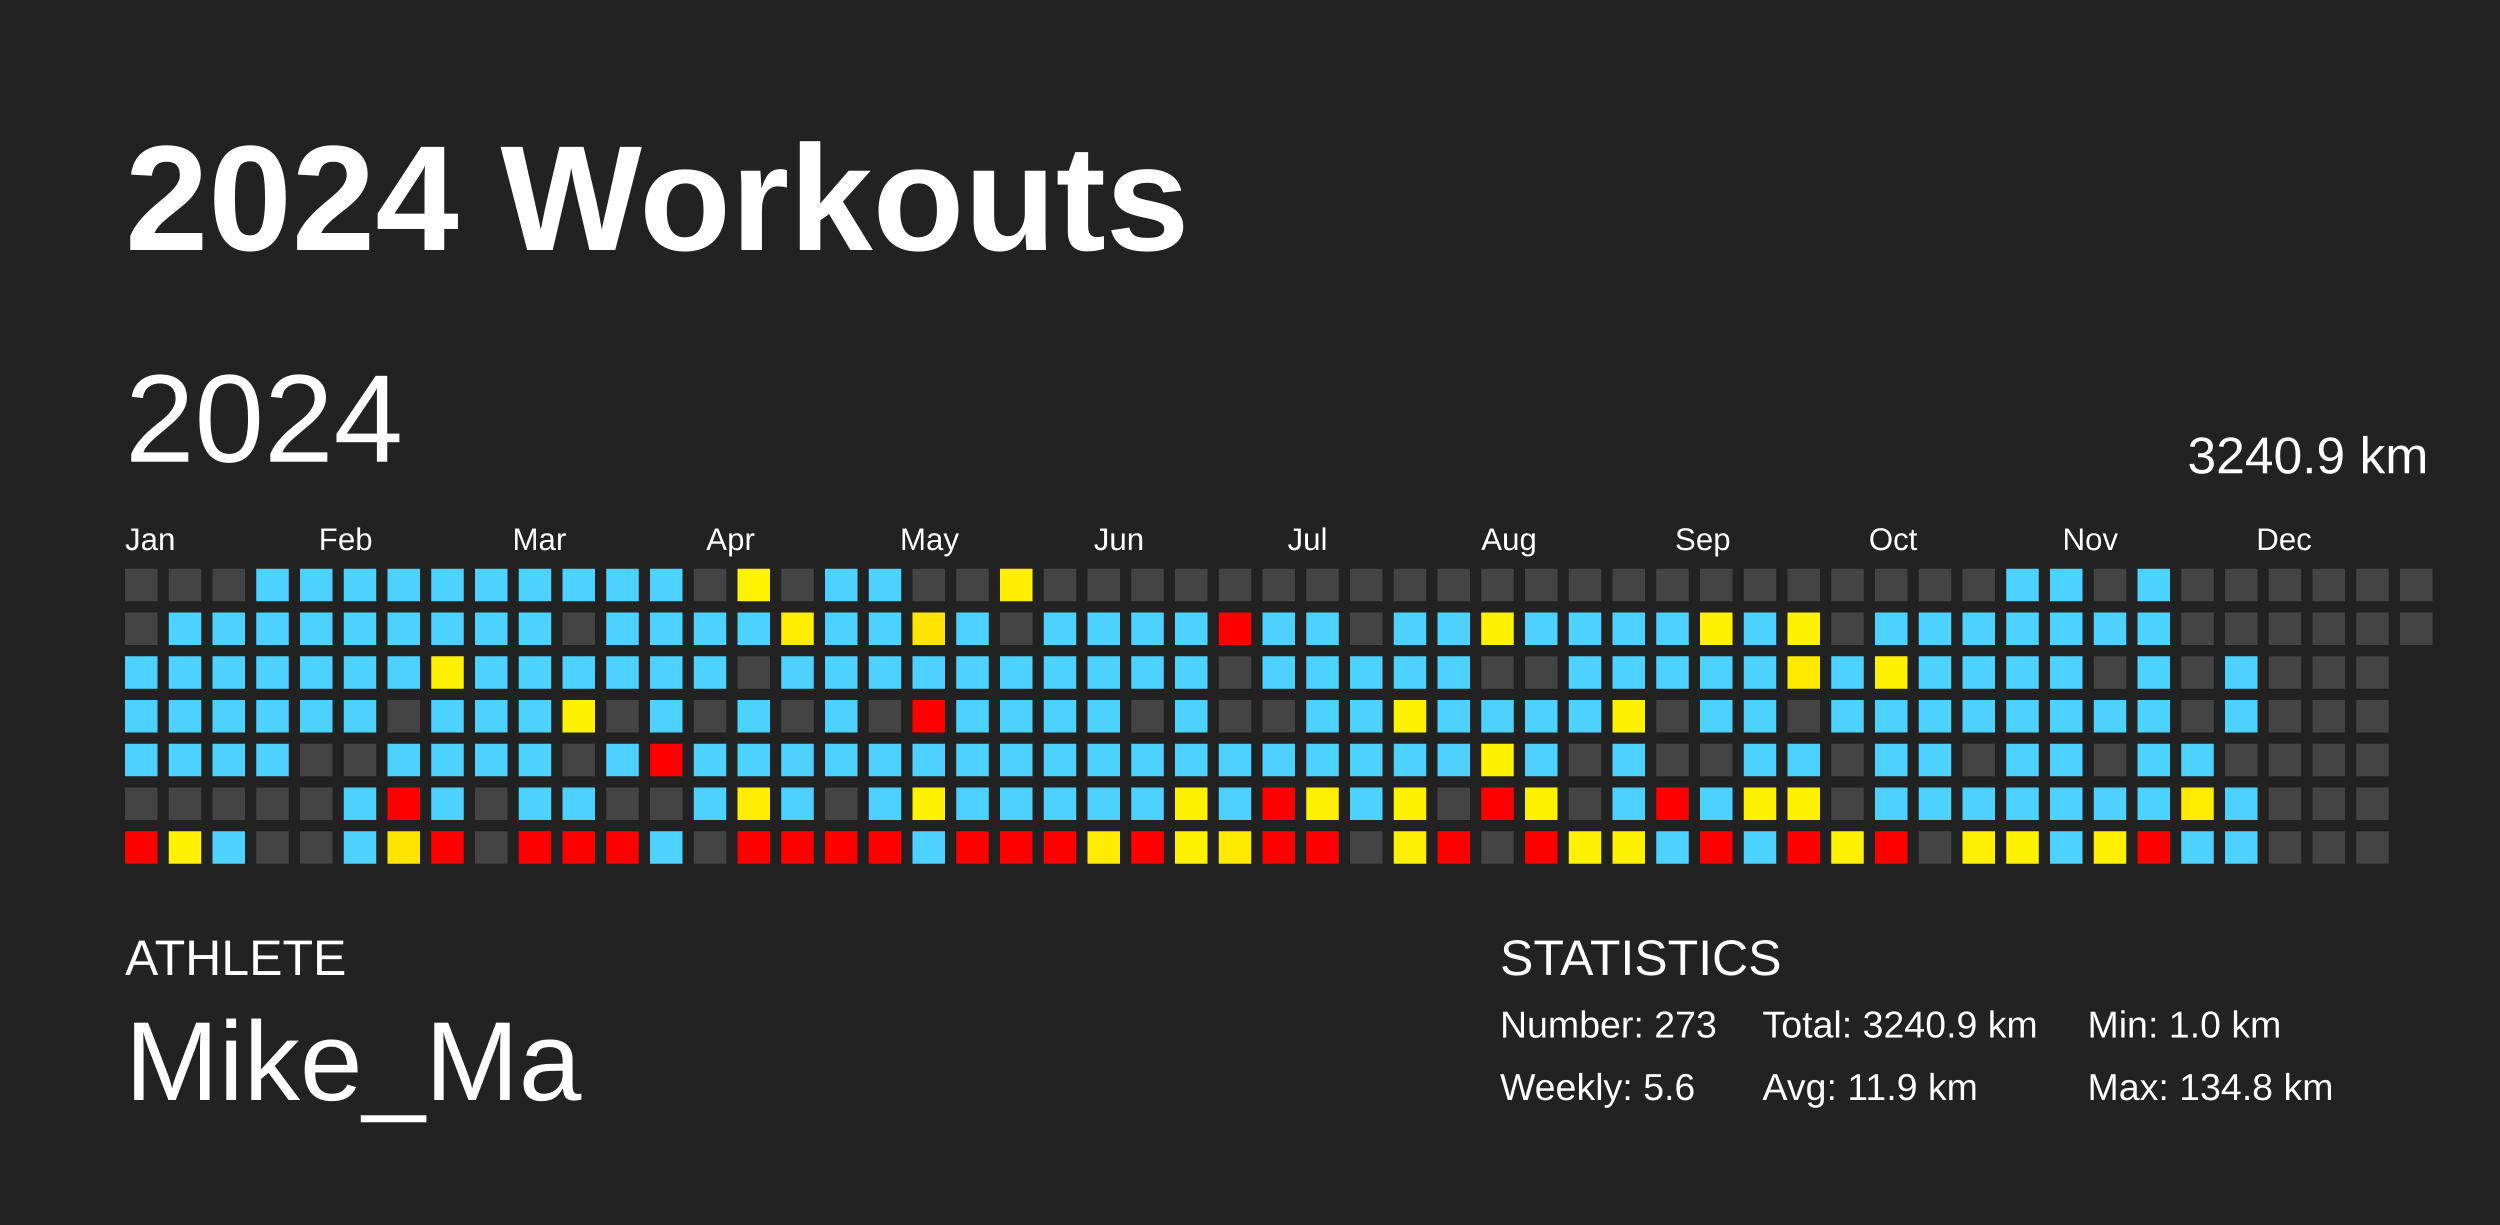
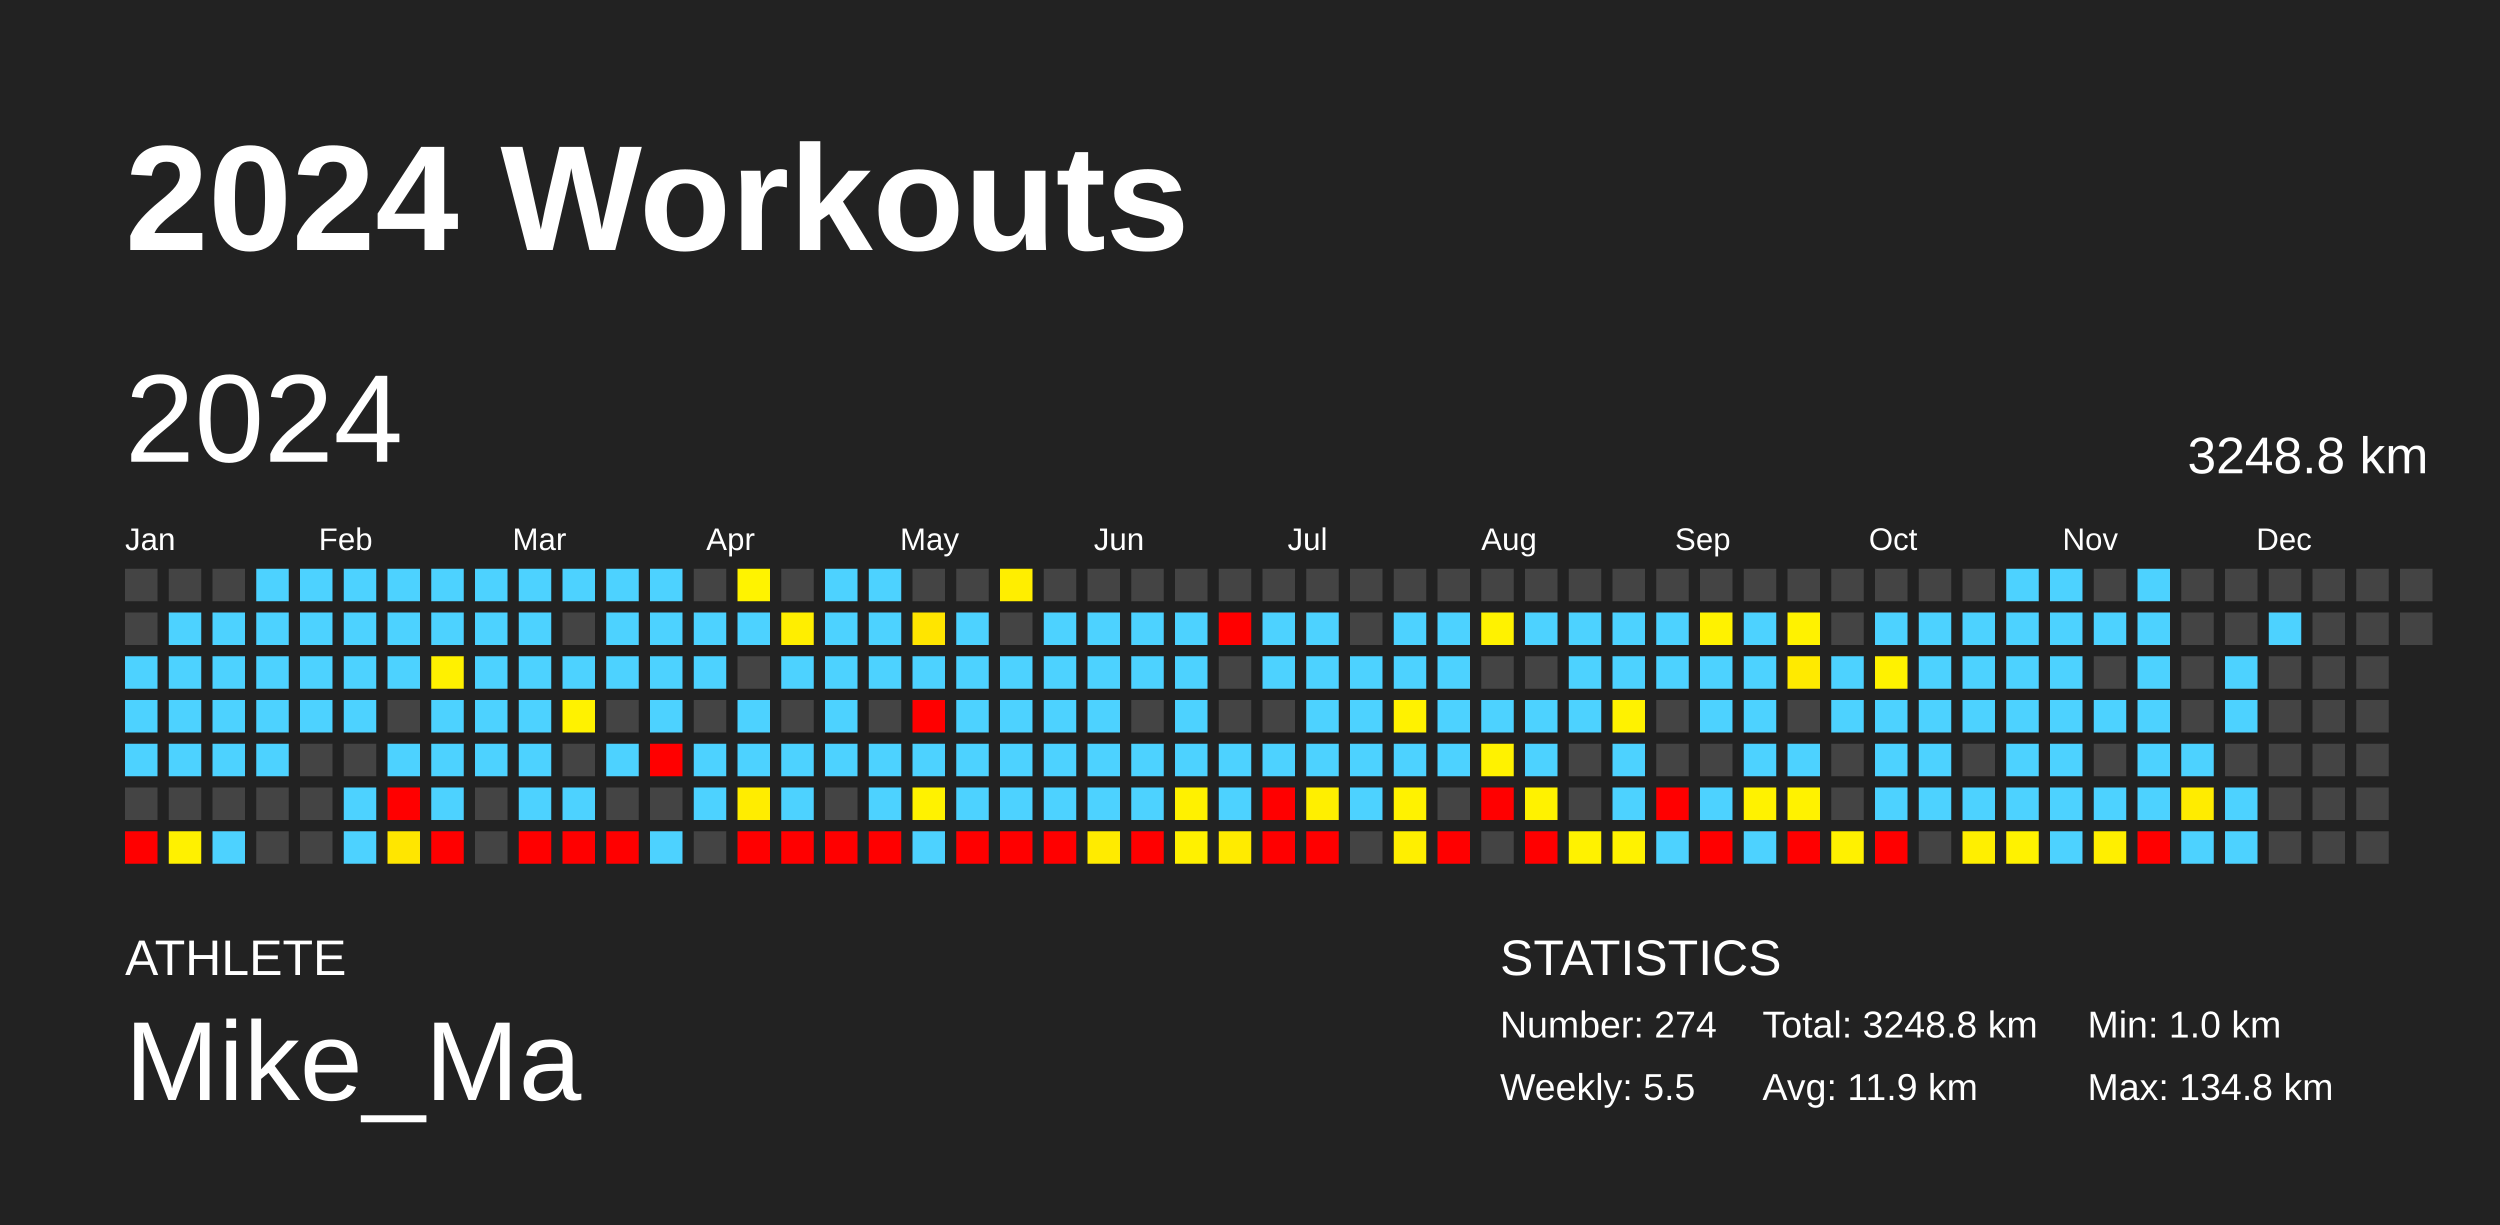
<svg xmlns="http://www.w3.org/2000/svg" baseProfile="full" height="98mm" version="1.1" viewBox="0,0,200,98" width="200mm">
  <defs />
  <rect fill="#222222" height="98" width="200" x="0" y="0" />
  <text fill="#FFFFFF" style="font-size:12px; font-family:Arial; font-weight:bold;" x="10" y="20">2024 Workouts</text>
  <text fill="#FFFFFF" style="font-size:4px; font-family:Arial" x="10" y="78">ATHLETE</text>
  <text fill="#FFFFFF" style="font-size:9px; font-family:Arial" x="10" y="88">Mike_Ma</text>
  <text fill="#FFFFFF" style="font-size:4px; font-family:Arial" x="120" y="78">STATISTICS</text>
-   <text fill="#FFFFFF" style="font-size:3px; font-family:Arial" x="120" y="83">Number: 273</text>
-   <text fill="#FFFFFF" style="font-size:3px; font-family:Arial" x="120" y="88">Weekly: 5.6</text>
-   <text fill="#FFFFFF" style="font-size:3px; font-family:Arial" x="141" y="83">Total: 3240.9 km</text>
+   <text fill="#FFFFFF" style="font-size:3px; font-family:Arial" x="120" y="83">Number: 274</text>
+   <text fill="#FFFFFF" style="font-size:3px; font-family:Arial" x="120" y="88">Weekly: 5.5</text>
+   <text fill="#FFFFFF" style="font-size:3px; font-family:Arial" x="141" y="83">Total: 3248.8 km</text>
  <text fill="#FFFFFF" style="font-size:3px; font-family:Arial" x="141" y="88">Avg: 11.9 km</text>
  <text fill="#FFFFFF" style="font-size:3px; font-family:Arial" x="167" y="83">Min: 1.0 km</text>
  <text fill="#FFFFFF" style="font-size:3px; font-family:Arial" x="167" y="88">Max: 134.8 km</text>
  <text dominant-baseline="hanging" fill="#FFFFFF" style="font-size:10.0px; font-family:Arial;" x="10" y="30">2024</text>
-   <text dominant-baseline="hanging" fill="#FFFFFF" style="font-size:4.125px; font-family:Arial;" x="175" y="35">3240.9 km</text>
+   <text dominant-baseline="hanging" fill="#FFFFFF" style="font-size:4.125px; font-family:Arial;" x="175" y="35">3248.8 km</text>
  <text fill="#FFFFFF" style="font-size:2.5px; font-family:Arial" x="10.0" y="44">Jan</text>
  <text fill="#FFFFFF" style="font-size:2.5px; font-family:Arial" x="25.5" y="44">Feb</text>
  <text fill="#FFFFFF" style="font-size:2.5px; font-family:Arial" x="41.0" y="44">Mar</text>
  <text fill="#FFFFFF" style="font-size:2.5px; font-family:Arial" x="56.5" y="44">Apr</text>
  <text fill="#FFFFFF" style="font-size:2.5px; font-family:Arial" x="72.0" y="44">May</text>
  <text fill="#FFFFFF" style="font-size:2.5px; font-family:Arial" x="87.5" y="44">Jun</text>
  <text fill="#FFFFFF" style="font-size:2.5px; font-family:Arial" x="103.0" y="44">Jul</text>
  <text fill="#FFFFFF" style="font-size:2.5px; font-family:Arial" x="118.5" y="44">Aug</text>
  <text fill="#FFFFFF" style="font-size:2.5px; font-family:Arial" x="134.0" y="44">Sep</text>
  <text fill="#FFFFFF" style="font-size:2.5px; font-family:Arial" x="149.5" y="44">Oct</text>
  <text fill="#FFFFFF" style="font-size:2.5px; font-family:Arial" x="165.0" y="44">Nov</text>
  <text fill="#FFFFFF" style="font-size:2.5px; font-family:Arial" x="180.5" y="44">Dec</text>
  <rect fill="#444444" height="2.6" width="2.6" x="10.0" y="45.5" />
  <rect fill="#444444" height="2.6" width="2.6" x="10.0" y="49.0" />
  <rect fill="#4dd2ff" height="2.6" width="2.6" x="10.0" y="52.5" />
  <rect fill="#4dd2ff" height="2.6" width="2.6" x="10.0" y="56.0" />
  <rect fill="#4dd2ff" height="2.6" width="2.6" x="10.0" y="59.5" />
  <rect fill="#444444" height="2.6" width="2.6" x="10.0" y="63.0" />
  <rect fill="red" height="2.6" width="2.6" x="10.0" y="66.5" />
  <rect fill="#444444" height="2.6" width="2.6" x="13.5" y="45.5" />
  <rect fill="#4dd2ff" height="2.6" width="2.6" x="13.5" y="49.0" />
  <rect fill="#4dd2ff" height="2.6" width="2.6" x="13.5" y="52.5" />
  <rect fill="#4dd2ff" height="2.6" width="2.6" x="13.5" y="56.0" />
  <rect fill="#4dd2ff" height="2.6" width="2.6" x="13.5" y="59.5" />
  <rect fill="#444444" height="2.6" width="2.6" x="13.5" y="63.0" />
  <rect fill="#fff100" height="2.6" width="2.6" x="13.5" y="66.5" />
  <rect fill="#444444" height="2.6" width="2.6" x="17.0" y="45.5" />
  <rect fill="#4dd2ff" height="2.6" width="2.6" x="17.0" y="49.0" />
  <rect fill="#4dd2ff" height="2.6" width="2.6" x="17.0" y="52.5" />
  <rect fill="#4dd2ff" height="2.6" width="2.6" x="17.0" y="56.0" />
  <rect fill="#4dd2ff" height="2.6" width="2.6" x="17.0" y="59.5" />
  <rect fill="#444444" height="2.6" width="2.6" x="17.0" y="63.0" />
  <rect fill="#4dd2ff" height="2.6" width="2.6" x="17.0" y="66.5" />
  <rect fill="#4dd2ff" height="2.6" width="2.6" x="20.5" y="45.5" />
  <rect fill="#4dd2ff" height="2.6" width="2.6" x="20.5" y="49.0" />
  <rect fill="#4dd2ff" height="2.6" width="2.6" x="20.5" y="52.5" />
  <rect fill="#4dd2ff" height="2.6" width="2.6" x="20.5" y="56.0" />
  <rect fill="#4dd2ff" height="2.6" width="2.6" x="20.5" y="59.5" />
  <rect fill="#444444" height="2.6" width="2.6" x="20.5" y="63.0" />
  <rect fill="#444444" height="2.6" width="2.6" x="20.5" y="66.5" />
  <rect fill="#4dd2ff" height="2.6" width="2.6" x="24.0" y="45.5" />
  <rect fill="#4dd2ff" height="2.6" width="2.6" x="24.0" y="49.0" />
  <rect fill="#4dd2ff" height="2.6" width="2.6" x="24.0" y="52.5" />
  <rect fill="#4dd2ff" height="2.6" width="2.6" x="24.0" y="56.0" />
  <rect fill="#444444" height="2.6" width="2.6" x="24.0" y="59.5" />
  <rect fill="#444444" height="2.6" width="2.6" x="24.0" y="63.0" />
  <rect fill="#444444" height="2.6" width="2.6" x="24.0" y="66.5" />
  <rect fill="#4dd2ff" height="2.6" width="2.6" x="27.5" y="45.5" />
  <rect fill="#4dd2ff" height="2.6" width="2.6" x="27.5" y="49.0" />
  <rect fill="#4dd2ff" height="2.6" width="2.6" x="27.5" y="52.5" />
  <rect fill="#4dd2ff" height="2.6" width="2.6" x="27.5" y="56.0" />
  <rect fill="#444444" height="2.6" width="2.6" x="27.5" y="59.5" />
  <rect fill="#4dd2ff" height="2.6" width="2.6" x="27.5" y="63.0" />
  <rect fill="#4dd2ff" height="2.6" width="2.6" x="27.5" y="66.5" />
  <rect fill="#4dd2ff" height="2.6" width="2.6" x="31.0" y="45.5" />
  <rect fill="#4dd2ff" height="2.6" width="2.6" x="31.0" y="49.0" />
  <rect fill="#4dd2ff" height="2.6" width="2.6" x="31.0" y="52.5" />
  <rect fill="#444444" height="2.6" width="2.6" x="31.0" y="56.0" />
  <rect fill="#4dd2ff" height="2.6" width="2.6" x="31.0" y="59.5" />
  <rect fill="red" height="2.6" width="2.6" x="31.0" y="63.0" />
  <rect fill="#ffe600" height="2.6" width="2.6" x="31.0" y="66.5" />
  <rect fill="#4dd2ff" height="2.6" width="2.6" x="34.5" y="45.5" />
  <rect fill="#4dd2ff" height="2.6" width="2.6" x="34.5" y="49.0" />
  <rect fill="#fff100" height="2.6" width="2.6" x="34.5" y="52.5" />
  <rect fill="#4dd2ff" height="2.6" width="2.6" x="34.5" y="56.0" />
  <rect fill="#4dd2ff" height="2.6" width="2.6" x="34.5" y="59.5" />
  <rect fill="#4dd2ff" height="2.6" width="2.6" x="34.5" y="63.0" />
  <rect fill="red" height="2.6" width="2.6" x="34.5" y="66.5" />
  <rect fill="#4dd2ff" height="2.6" width="2.6" x="38.0" y="45.5" />
  <rect fill="#4dd2ff" height="2.6" width="2.6" x="38.0" y="49.0" />
  <rect fill="#4dd2ff" height="2.6" width="2.6" x="38.0" y="52.5" />
  <rect fill="#4dd2ff" height="2.6" width="2.6" x="38.0" y="56.0" />
  <rect fill="#4dd2ff" height="2.6" width="2.6" x="38.0" y="59.5" />
  <rect fill="#444444" height="2.6" width="2.6" x="38.0" y="63.0" />
  <rect fill="#444444" height="2.6" width="2.6" x="38.0" y="66.5" />
  <rect fill="#4dd2ff" height="2.6" width="2.6" x="41.5" y="45.5" />
  <rect fill="#4dd2ff" height="2.6" width="2.6" x="41.5" y="49.0" />
  <rect fill="#4dd2ff" height="2.6" width="2.6" x="41.5" y="52.5" />
  <rect fill="#4dd2ff" height="2.6" width="2.6" x="41.5" y="56.0" />
  <rect fill="#4dd2ff" height="2.6" width="2.6" x="41.5" y="59.5" />
  <rect fill="#4dd2ff" height="2.6" width="2.6" x="41.5" y="63.0" />
  <rect fill="red" height="2.6" width="2.6" x="41.5" y="66.5" />
  <rect fill="#4dd2ff" height="2.6" width="2.6" x="45.0" y="45.5" />
  <rect fill="#444444" height="2.6" width="2.6" x="45.0" y="49.0" />
  <rect fill="#4dd2ff" height="2.6" width="2.6" x="45.0" y="52.5" />
  <rect fill="#fff200" height="2.6" width="2.6" x="45.0" y="56.0" />
  <rect fill="#444444" height="2.6" width="2.6" x="45.0" y="59.5" />
  <rect fill="#4dd2ff" height="2.6" width="2.6" x="45.0" y="63.0" />
  <rect fill="red" height="2.6" width="2.6" x="45.0" y="66.5" />
  <rect fill="#4dd2ff" height="2.6" width="2.6" x="48.5" y="45.5" />
  <rect fill="#4dd2ff" height="2.6" width="2.6" x="48.5" y="49.0" />
  <rect fill="#4dd2ff" height="2.6" width="2.6" x="48.5" y="52.5" />
  <rect fill="#444444" height="2.6" width="2.6" x="48.5" y="56.0" />
  <rect fill="#4dd2ff" height="2.6" width="2.6" x="48.5" y="59.5" />
  <rect fill="#444444" height="2.6" width="2.6" x="48.5" y="63.0" />
  <rect fill="red" height="2.6" width="2.6" x="48.5" y="66.5" />
  <rect fill="#4dd2ff" height="2.6" width="2.6" x="52.0" y="45.5" />
  <rect fill="#4dd2ff" height="2.6" width="2.6" x="52.0" y="49.0" />
  <rect fill="#4dd2ff" height="2.6" width="2.6" x="52.0" y="52.5" />
  <rect fill="#4dd2ff" height="2.6" width="2.6" x="52.0" y="56.0" />
  <rect fill="red" height="2.6" width="2.6" x="52.0" y="59.5" />
  <rect fill="#444444" height="2.6" width="2.6" x="52.0" y="63.0" />
  <rect fill="#4dd2ff" height="2.6" width="2.6" x="52.0" y="66.5" />
  <rect fill="#444444" height="2.6" width="2.6" x="55.5" y="45.5" />
  <rect fill="#4dd2ff" height="2.6" width="2.6" x="55.5" y="49.0" />
  <rect fill="#4dd2ff" height="2.6" width="2.6" x="55.5" y="52.5" />
  <rect fill="#444444" height="2.6" width="2.6" x="55.5" y="56.0" />
  <rect fill="#4dd2ff" height="2.6" width="2.6" x="55.5" y="59.5" />
  <rect fill="#4dd2ff" height="2.6" width="2.6" x="55.5" y="63.0" />
  <rect fill="#444444" height="2.6" width="2.6" x="55.5" y="66.5" />
  <rect fill="#fff300" height="2.6" width="2.6" x="59.0" y="45.5" />
  <rect fill="#4dd2ff" height="2.6" width="2.6" x="59.0" y="49.0" />
  <rect fill="#444444" height="2.6" width="2.6" x="59.0" y="52.5" />
  <rect fill="#4dd2ff" height="2.6" width="2.6" x="59.0" y="56.0" />
  <rect fill="#4dd2ff" height="2.6" width="2.6" x="59.0" y="59.5" />
  <rect fill="#ffed00" height="2.6" width="2.6" x="59.0" y="63.0" />
  <rect fill="red" height="2.6" width="2.6" x="59.0" y="66.5" />
  <rect fill="#444444" height="2.6" width="2.6" x="62.5" y="45.5" />
  <rect fill="#ffee00" height="2.6" width="2.6" x="62.5" y="49.0" />
  <rect fill="#4dd2ff" height="2.6" width="2.6" x="62.5" y="52.5" />
  <rect fill="#444444" height="2.6" width="2.6" x="62.5" y="56.0" />
  <rect fill="#4dd2ff" height="2.6" width="2.6" x="62.5" y="59.5" />
  <rect fill="#4dd2ff" height="2.6" width="2.6" x="62.5" y="63.0" />
  <rect fill="red" height="2.6" width="2.6" x="62.5" y="66.5" />
  <rect fill="#4dd2ff" height="2.6" width="2.6" x="66.0" y="45.5" />
  <rect fill="#4dd2ff" height="2.6" width="2.6" x="66.0" y="49.0" />
  <rect fill="#4dd2ff" height="2.6" width="2.6" x="66.0" y="52.5" />
  <rect fill="#4dd2ff" height="2.6" width="2.6" x="66.0" y="56.0" />
  <rect fill="#4dd2ff" height="2.6" width="2.6" x="66.0" y="59.5" />
  <rect fill="#444444" height="2.6" width="2.6" x="66.0" y="63.0" />
  <rect fill="red" height="2.6" width="2.6" x="66.0" y="66.5" />
  <rect fill="#4dd2ff" height="2.6" width="2.6" x="69.5" y="45.5" />
  <rect fill="#4dd2ff" height="2.6" width="2.6" x="69.5" y="49.0" />
  <rect fill="#4dd2ff" height="2.6" width="2.6" x="69.5" y="52.5" />
  <rect fill="#444444" height="2.6" width="2.6" x="69.5" y="56.0" />
  <rect fill="#4dd2ff" height="2.6" width="2.6" x="69.5" y="59.5" />
  <rect fill="#4dd2ff" height="2.6" width="2.6" x="69.5" y="63.0" />
  <rect fill="red" height="2.6" width="2.6" x="69.5" y="66.5" />
  <rect fill="#444444" height="2.6" width="2.6" x="73.0" y="45.5" />
  <rect fill="#ffe500" height="2.6" width="2.6" x="73.0" y="49.0" />
  <rect fill="#4dd2ff" height="2.6" width="2.6" x="73.0" y="52.5" />
  <rect fill="red" height="2.6" width="2.6" x="73.0" y="56.0" />
  <rect fill="#4dd2ff" height="2.6" width="2.6" x="73.0" y="59.5" />
  <rect fill="#fff200" height="2.6" width="2.6" x="73.0" y="63.0" />
  <rect fill="#4dd2ff" height="2.6" width="2.6" x="73.0" y="66.5" />
  <rect fill="#444444" height="2.6" width="2.6" x="76.5" y="45.5" />
  <rect fill="#4dd2ff" height="2.6" width="2.6" x="76.5" y="49.0" />
  <rect fill="#4dd2ff" height="2.6" width="2.6" x="76.5" y="52.5" />
  <rect fill="#4dd2ff" height="2.6" width="2.6" x="76.5" y="56.0" />
  <rect fill="#4dd2ff" height="2.6" width="2.6" x="76.5" y="59.5" />
  <rect fill="#4dd2ff" height="2.6" width="2.6" x="76.5" y="63.0" />
  <rect fill="red" height="2.6" width="2.6" x="76.5" y="66.5" />
  <rect fill="#ffee00" height="2.6" width="2.6" x="80.0" y="45.5" />
  <rect fill="#444444" height="2.6" width="2.6" x="80.0" y="49.0" />
  <rect fill="#4dd2ff" height="2.6" width="2.6" x="80.0" y="52.5" />
  <rect fill="#4dd2ff" height="2.6" width="2.6" x="80.0" y="56.0" />
  <rect fill="#4dd2ff" height="2.6" width="2.6" x="80.0" y="59.5" />
  <rect fill="#4dd2ff" height="2.6" width="2.6" x="80.0" y="63.0" />
  <rect fill="red" height="2.6" width="2.6" x="80.0" y="66.5" />
  <rect fill="#444444" height="2.6" width="2.6" x="83.5" y="45.5" />
  <rect fill="#4dd2ff" height="2.6" width="2.6" x="83.5" y="49.0" />
  <rect fill="#4dd2ff" height="2.6" width="2.6" x="83.5" y="52.5" />
  <rect fill="#4dd2ff" height="2.6" width="2.6" x="83.5" y="56.0" />
  <rect fill="#4dd2ff" height="2.6" width="2.6" x="83.5" y="59.5" />
  <rect fill="#4dd2ff" height="2.6" width="2.6" x="83.5" y="63.0" />
  <rect fill="red" height="2.6" width="2.6" x="83.5" y="66.5" />
  <rect fill="#444444" height="2.6" width="2.6" x="87.0" y="45.5" />
  <rect fill="#4dd2ff" height="2.6" width="2.6" x="87.0" y="49.0" />
  <rect fill="#4dd2ff" height="2.6" width="2.6" x="87.0" y="52.5" />
  <rect fill="#4dd2ff" height="2.6" width="2.6" x="87.0" y="56.0" />
  <rect fill="#4dd2ff" height="2.6" width="2.6" x="87.0" y="59.5" />
  <rect fill="#4dd2ff" height="2.6" width="2.6" x="87.0" y="63.0" />
  <rect fill="#ffeb00" height="2.6" width="2.6" x="87.0" y="66.5" />
  <rect fill="#444444" height="2.6" width="2.6" x="90.5" y="45.5" />
  <rect fill="#4dd2ff" height="2.6" width="2.6" x="90.5" y="49.0" />
  <rect fill="#4dd2ff" height="2.6" width="2.6" x="90.5" y="52.5" />
  <rect fill="#444444" height="2.6" width="2.6" x="90.5" y="56.0" />
  <rect fill="#4dd2ff" height="2.6" width="2.6" x="90.5" y="59.5" />
  <rect fill="#4dd2ff" height="2.6" width="2.6" x="90.5" y="63.0" />
  <rect fill="red" height="2.6" width="2.6" x="90.5" y="66.5" />
  <rect fill="#444444" height="2.6" width="2.6" x="94.0" y="45.5" />
  <rect fill="#4dd2ff" height="2.6" width="2.6" x="94.0" y="49.0" />
  <rect fill="#4dd2ff" height="2.6" width="2.6" x="94.0" y="52.5" />
  <rect fill="#4dd2ff" height="2.6" width="2.6" x="94.0" y="56.0" />
  <rect fill="#4dd2ff" height="2.6" width="2.6" x="94.0" y="59.5" />
  <rect fill="#fff100" height="2.6" width="2.6" x="94.0" y="63.0" />
  <rect fill="#fff100" height="2.6" width="2.6" x="94.0" y="66.5" />
  <rect fill="#444444" height="2.6" width="2.6" x="97.5" y="45.5" />
  <rect fill="red" height="2.6" width="2.6" x="97.5" y="49.0" />
  <rect fill="#444444" height="2.6" width="2.6" x="97.5" y="52.5" />
  <rect fill="#444444" height="2.6" width="2.6" x="97.5" y="56.0" />
  <rect fill="#4dd2ff" height="2.6" width="2.6" x="97.5" y="59.5" />
  <rect fill="#4dd2ff" height="2.6" width="2.6" x="97.5" y="63.0" />
  <rect fill="#ffeb00" height="2.6" width="2.6" x="97.5" y="66.5" />
  <rect fill="#444444" height="2.6" width="2.6" x="101.0" y="45.5" />
  <rect fill="#4dd2ff" height="2.6" width="2.6" x="101.0" y="49.0" />
  <rect fill="#4dd2ff" height="2.6" width="2.6" x="101.0" y="52.5" />
  <rect fill="#444444" height="2.6" width="2.6" x="101.0" y="56.0" />
  <rect fill="#4dd2ff" height="2.6" width="2.6" x="101.0" y="59.5" />
  <rect fill="red" height="2.6" width="2.6" x="101.0" y="63.0" />
  <rect fill="red" height="2.6" width="2.6" x="101.0" y="66.5" />
  <rect fill="#444444" height="2.6" width="2.6" x="104.5" y="45.5" />
  <rect fill="#4dd2ff" height="2.6" width="2.6" x="104.5" y="49.0" />
  <rect fill="#4dd2ff" height="2.6" width="2.6" x="104.5" y="52.5" />
  <rect fill="#4dd2ff" height="2.6" width="2.6" x="104.5" y="56.0" />
  <rect fill="#4dd2ff" height="2.6" width="2.6" x="104.5" y="59.5" />
  <rect fill="#ffef00" height="2.6" width="2.6" x="104.5" y="63.0" />
  <rect fill="red" height="2.6" width="2.6" x="104.5" y="66.5" />
  <rect fill="#444444" height="2.6" width="2.6" x="108.0" y="45.5" />
  <rect fill="#444444" height="2.6" width="2.6" x="108.0" y="49.0" />
  <rect fill="#4dd2ff" height="2.6" width="2.6" x="108.0" y="52.5" />
  <rect fill="#4dd2ff" height="2.6" width="2.6" x="108.0" y="56.0" />
  <rect fill="#4dd2ff" height="2.6" width="2.6" x="108.0" y="59.5" />
  <rect fill="#4dd2ff" height="2.6" width="2.6" x="108.0" y="63.0" />
  <rect fill="#444444" height="2.6" width="2.6" x="108.0" y="66.5" />
  <rect fill="#444444" height="2.6" width="2.6" x="111.5" y="45.5" />
  <rect fill="#4dd2ff" height="2.6" width="2.6" x="111.5" y="49.0" />
  <rect fill="#4dd2ff" height="2.6" width="2.6" x="111.5" y="52.5" />
  <rect fill="#fff200" height="2.6" width="2.6" x="111.5" y="56.0" />
  <rect fill="#4dd2ff" height="2.6" width="2.6" x="111.5" y="59.5" />
  <rect fill="#fff200" height="2.6" width="2.6" x="111.5" y="63.0" />
  <rect fill="#ffef00" height="2.6" width="2.6" x="111.5" y="66.5" />
  <rect fill="#444444" height="2.6" width="2.6" x="115.0" y="45.5" />
  <rect fill="#4dd2ff" height="2.6" width="2.6" x="115.0" y="49.0" />
  <rect fill="#4dd2ff" height="2.6" width="2.6" x="115.0" y="52.5" />
  <rect fill="#4dd2ff" height="2.6" width="2.6" x="115.0" y="56.0" />
  <rect fill="#4dd2ff" height="2.6" width="2.6" x="115.0" y="59.5" />
  <rect fill="#444444" height="2.6" width="2.6" x="115.0" y="63.0" />
  <rect fill="red" height="2.6" width="2.6" x="115.0" y="66.5" />
  <rect fill="#444444" height="2.6" width="2.6" x="118.5" y="45.5" />
  <rect fill="#fff200" height="2.6" width="2.6" x="118.5" y="49.0" />
  <rect fill="#444444" height="2.6" width="2.6" x="118.5" y="52.5" />
  <rect fill="#4dd2ff" height="2.6" width="2.6" x="118.5" y="56.0" />
  <rect fill="#fff200" height="2.6" width="2.6" x="118.5" y="59.5" />
  <rect fill="red" height="2.6" width="2.6" x="118.5" y="63.0" />
  <rect fill="#444444" height="2.6" width="2.6" x="118.5" y="66.5" />
  <rect fill="#444444" height="2.6" width="2.6" x="122.0" y="45.5" />
  <rect fill="#4dd2ff" height="2.6" width="2.6" x="122.0" y="49.0" />
  <rect fill="#444444" height="2.6" width="2.6" x="122.0" y="52.5" />
  <rect fill="#4dd2ff" height="2.6" width="2.6" x="122.0" y="56.0" />
  <rect fill="#4dd2ff" height="2.6" width="2.6" x="122.0" y="59.5" />
  <rect fill="#fff200" height="2.6" width="2.6" x="122.0" y="63.0" />
  <rect fill="red" height="2.6" width="2.6" x="122.0" y="66.5" />
  <rect fill="#444444" height="2.6" width="2.6" x="125.5" y="45.5" />
  <rect fill="#4dd2ff" height="2.6" width="2.6" x="125.5" y="49.0" />
  <rect fill="#4dd2ff" height="2.6" width="2.6" x="125.5" y="52.5" />
  <rect fill="#4dd2ff" height="2.6" width="2.6" x="125.5" y="56.0" />
  <rect fill="#444444" height="2.6" width="2.6" x="125.5" y="59.5" />
  <rect fill="#444444" height="2.6" width="2.6" x="125.5" y="63.0" />
  <rect fill="#fff200" height="2.6" width="2.6" x="125.5" y="66.5" />
  <rect fill="#444444" height="2.6" width="2.6" x="129.0" y="45.5" />
  <rect fill="#4dd2ff" height="2.6" width="2.6" x="129.0" y="49.0" />
  <rect fill="#4dd2ff" height="2.6" width="2.6" x="129.0" y="52.5" />
  <rect fill="#fff200" height="2.6" width="2.6" x="129.0" y="56.0" />
  <rect fill="#4dd2ff" height="2.6" width="2.6" x="129.0" y="59.5" />
  <rect fill="#4dd2ff" height="2.6" width="2.6" x="129.0" y="63.0" />
  <rect fill="#fff200" height="2.6" width="2.6" x="129.0" y="66.5" />
  <rect fill="#444444" height="2.6" width="2.6" x="132.5" y="45.5" />
  <rect fill="#4dd2ff" height="2.6" width="2.6" x="132.5" y="49.0" />
  <rect fill="#4dd2ff" height="2.6" width="2.6" x="132.5" y="52.5" />
  <rect fill="#444444" height="2.6" width="2.6" x="132.5" y="56.0" />
  <rect fill="#444444" height="2.6" width="2.6" x="132.5" y="59.5" />
  <rect fill="red" height="2.6" width="2.6" x="132.5" y="63.0" />
  <rect fill="#4dd2ff" height="2.6" width="2.6" x="132.5" y="66.5" />
  <rect fill="#444444" height="2.6" width="2.6" x="136.0" y="45.5" />
  <rect fill="#fff200" height="2.6" width="2.6" x="136.0" y="49.0" />
  <rect fill="#4dd2ff" height="2.6" width="2.6" x="136.0" y="52.5" />
  <rect fill="#4dd2ff" height="2.6" width="2.6" x="136.0" y="56.0" />
  <rect fill="#444444" height="2.6" width="2.6" x="136.0" y="59.5" />
  <rect fill="#4dd2ff" height="2.6" width="2.6" x="136.0" y="63.0" />
  <rect fill="red" height="2.6" width="2.6" x="136.0" y="66.5" />
  <rect fill="#444444" height="2.6" width="2.6" x="139.5" y="45.5" />
  <rect fill="#4dd2ff" height="2.6" width="2.6" x="139.5" y="49.0" />
  <rect fill="#4dd2ff" height="2.6" width="2.6" x="139.5" y="52.5" />
  <rect fill="#4dd2ff" height="2.6" width="2.6" x="139.5" y="56.0" />
  <rect fill="#4dd2ff" height="2.6" width="2.6" x="139.5" y="59.5" />
  <rect fill="#fff200" height="2.6" width="2.6" x="139.5" y="63.0" />
  <rect fill="#4dd2ff" height="2.6" width="2.6" x="139.5" y="66.5" />
  <rect fill="#444444" height="2.6" width="2.6" x="143.0" y="45.5" />
  <rect fill="#fff200" height="2.6" width="2.6" x="143.0" y="49.0" />
  <rect fill="#ffea00" height="2.6" width="2.6" x="143.0" y="52.5" />
  <rect fill="#444444" height="2.6" width="2.6" x="143.0" y="56.0" />
  <rect fill="#4dd2ff" height="2.6" width="2.6" x="143.0" y="59.5" />
  <rect fill="#fff200" height="2.6" width="2.6" x="143.0" y="63.0" />
  <rect fill="red" height="2.6" width="2.6" x="143.0" y="66.5" />
  <rect fill="#444444" height="2.6" width="2.6" x="146.5" y="45.5" />
  <rect fill="#444444" height="2.6" width="2.6" x="146.5" y="49.0" />
  <rect fill="#4dd2ff" height="2.6" width="2.6" x="146.5" y="52.5" />
  <rect fill="#4dd2ff" height="2.6" width="2.6" x="146.5" y="56.0" />
  <rect fill="#444444" height="2.6" width="2.6" x="146.5" y="59.5" />
  <rect fill="#444444" height="2.6" width="2.6" x="146.5" y="63.0" />
  <rect fill="#fff100" height="2.6" width="2.6" x="146.5" y="66.5" />
  <rect fill="#444444" height="2.6" width="2.6" x="150.0" y="45.5" />
  <rect fill="#4dd2ff" height="2.6" width="2.6" x="150.0" y="49.0" />
  <rect fill="#fff200" height="2.6" width="2.6" x="150.0" y="52.5" />
  <rect fill="#4dd2ff" height="2.6" width="2.6" x="150.0" y="56.0" />
  <rect fill="#4dd2ff" height="2.6" width="2.6" x="150.0" y="59.5" />
  <rect fill="#4dd2ff" height="2.6" width="2.6" x="150.0" y="63.0" />
  <rect fill="red" height="2.6" width="2.6" x="150.0" y="66.5" />
  <rect fill="#444444" height="2.6" width="2.6" x="153.5" y="45.5" />
  <rect fill="#4dd2ff" height="2.6" width="2.6" x="153.5" y="49.0" />
  <rect fill="#4dd2ff" height="2.6" width="2.6" x="153.5" y="52.5" />
  <rect fill="#4dd2ff" height="2.6" width="2.6" x="153.5" y="56.0" />
  <rect fill="#4dd2ff" height="2.6" width="2.6" x="153.5" y="59.5" />
  <rect fill="#4dd2ff" height="2.6" width="2.6" x="153.5" y="63.0" />
  <rect fill="#444444" height="2.6" width="2.6" x="153.5" y="66.5" />
  <rect fill="#444444" height="2.6" width="2.6" x="157.0" y="45.5" />
  <rect fill="#4dd2ff" height="2.6" width="2.6" x="157.0" y="49.0" />
  <rect fill="#4dd2ff" height="2.6" width="2.6" x="157.0" y="52.5" />
  <rect fill="#4dd2ff" height="2.6" width="2.6" x="157.0" y="56.0" />
  <rect fill="#444444" height="2.6" width="2.6" x="157.0" y="59.5" />
  <rect fill="#4dd2ff" height="2.6" width="2.6" x="157.0" y="63.0" />
  <rect fill="#ffef00" height="2.6" width="2.6" x="157.0" y="66.5" />
  <rect fill="#4dd2ff" height="2.6" width="2.6" x="160.5" y="45.5" />
  <rect fill="#4dd2ff" height="2.6" width="2.6" x="160.5" y="49.0" />
  <rect fill="#4dd2ff" height="2.6" width="2.6" x="160.5" y="52.5" />
  <rect fill="#4dd2ff" height="2.6" width="2.6" x="160.5" y="56.0" />
  <rect fill="#4dd2ff" height="2.6" width="2.6" x="160.5" y="59.5" />
  <rect fill="#4dd2ff" height="2.6" width="2.6" x="160.5" y="63.0" />
  <rect fill="#fff200" height="2.6" width="2.6" x="160.5" y="66.5" />
  <rect fill="#4dd2ff" height="2.6" width="2.6" x="164.0" y="45.5" />
  <rect fill="#4dd2ff" height="2.6" width="2.6" x="164.0" y="49.0" />
  <rect fill="#4dd2ff" height="2.6" width="2.6" x="164.0" y="52.5" />
  <rect fill="#4dd2ff" height="2.6" width="2.6" x="164.0" y="56.0" />
  <rect fill="#4dd2ff" height="2.6" width="2.6" x="164.0" y="59.5" />
  <rect fill="#4dd2ff" height="2.6" width="2.6" x="164.0" y="63.0" />
  <rect fill="#4dd2ff" height="2.6" width="2.6" x="164.0" y="66.5" />
  <rect fill="#444444" height="2.6" width="2.6" x="167.5" y="45.5" />
  <rect fill="#4dd2ff" height="2.6" width="2.6" x="167.5" y="49.0" />
  <rect fill="#444444" height="2.6" width="2.6" x="167.5" y="52.5" />
  <rect fill="#4dd2ff" height="2.6" width="2.6" x="167.5" y="56.0" />
  <rect fill="#444444" height="2.6" width="2.6" x="167.5" y="59.5" />
  <rect fill="#4dd2ff" height="2.6" width="2.6" x="167.5" y="63.0" />
  <rect fill="#ffef00" height="2.6" width="2.6" x="167.5" y="66.5" />
  <rect fill="#4dd2ff" height="2.6" width="2.6" x="171.0" y="45.5" />
  <rect fill="#4dd2ff" height="2.6" width="2.6" x="171.0" y="49.0" />
  <rect fill="#4dd2ff" height="2.6" width="2.6" x="171.0" y="52.5" />
  <rect fill="#4dd2ff" height="2.6" width="2.6" x="171.0" y="56.0" />
  <rect fill="#4dd2ff" height="2.6" width="2.6" x="171.0" y="59.5" />
  <rect fill="#4dd2ff" height="2.6" width="2.6" x="171.0" y="63.0" />
  <rect fill="red" height="2.6" width="2.6" x="171.0" y="66.5" />
  <rect fill="#444444" height="2.6" width="2.6" x="174.5" y="45.5" />
  <rect fill="#444444" height="2.6" width="2.6" x="174.5" y="49.0" />
  <rect fill="#444444" height="2.6" width="2.6" x="174.5" y="52.5" />
  <rect fill="#444444" height="2.6" width="2.6" x="174.5" y="56.0" />
  <rect fill="#4dd2ff" height="2.6" width="2.6" x="174.5" y="59.5" />
  <rect fill="#ffec00" height="2.6" width="2.6" x="174.5" y="63.0" />
  <rect fill="#4dd2ff" height="2.6" width="2.6" x="174.5" y="66.5" />
  <rect fill="#444444" height="2.6" width="2.6" x="178.0" y="45.5" />
  <rect fill="#444444" height="2.6" width="2.6" x="178.0" y="49.0" />
  <rect fill="#4dd2ff" height="2.6" width="2.6" x="178.0" y="52.5" />
  <rect fill="#4dd2ff" height="2.6" width="2.6" x="178.0" y="56.0" />
  <rect fill="#444444" height="2.6" width="2.6" x="178.0" y="59.5" />
  <rect fill="#4dd2ff" height="2.6" width="2.6" x="178.0" y="63.0" />
  <rect fill="#4dd2ff" height="2.6" width="2.6" x="178.0" y="66.5" />
  <rect fill="#444444" height="2.6" width="2.6" x="181.5" y="45.5" />
-   <rect fill="#444444" height="2.6" width="2.6" x="181.5" y="49.0" />
+   <rect fill="#4dd2ff" height="2.6" width="2.6" x="181.5" y="49.0" />
  <rect fill="#444444" height="2.6" width="2.6" x="181.5" y="52.5" />
  <rect fill="#444444" height="2.6" width="2.6" x="181.5" y="56.0" />
  <rect fill="#444444" height="2.6" width="2.6" x="181.5" y="59.5" />
  <rect fill="#444444" height="2.6" width="2.6" x="181.5" y="63.0" />
  <rect fill="#444444" height="2.6" width="2.6" x="181.5" y="66.5" />
  <rect fill="#444444" height="2.6" width="2.6" x="185.0" y="45.5" />
  <rect fill="#444444" height="2.6" width="2.6" x="185.0" y="49.0" />
  <rect fill="#444444" height="2.6" width="2.6" x="185.0" y="52.5" />
  <rect fill="#444444" height="2.6" width="2.6" x="185.0" y="56.0" />
  <rect fill="#444444" height="2.6" width="2.6" x="185.0" y="59.5" />
  <rect fill="#444444" height="2.6" width="2.6" x="185.0" y="63.0" />
  <rect fill="#444444" height="2.6" width="2.6" x="185.0" y="66.5" />
  <rect fill="#444444" height="2.6" width="2.6" x="188.5" y="45.5" />
  <rect fill="#444444" height="2.6" width="2.6" x="188.5" y="49.0" />
  <rect fill="#444444" height="2.6" width="2.6" x="188.5" y="52.5" />
  <rect fill="#444444" height="2.6" width="2.6" x="188.5" y="56.0" />
  <rect fill="#444444" height="2.6" width="2.6" x="188.5" y="59.5" />
  <rect fill="#444444" height="2.6" width="2.6" x="188.5" y="63.0" />
  <rect fill="#444444" height="2.6" width="2.6" x="188.5" y="66.5" />
  <rect fill="#444444" height="2.6" width="2.6" x="192.0" y="45.5" />
  <rect fill="#444444" height="2.6" width="2.6" x="192.0" y="49.0" />
</svg>
